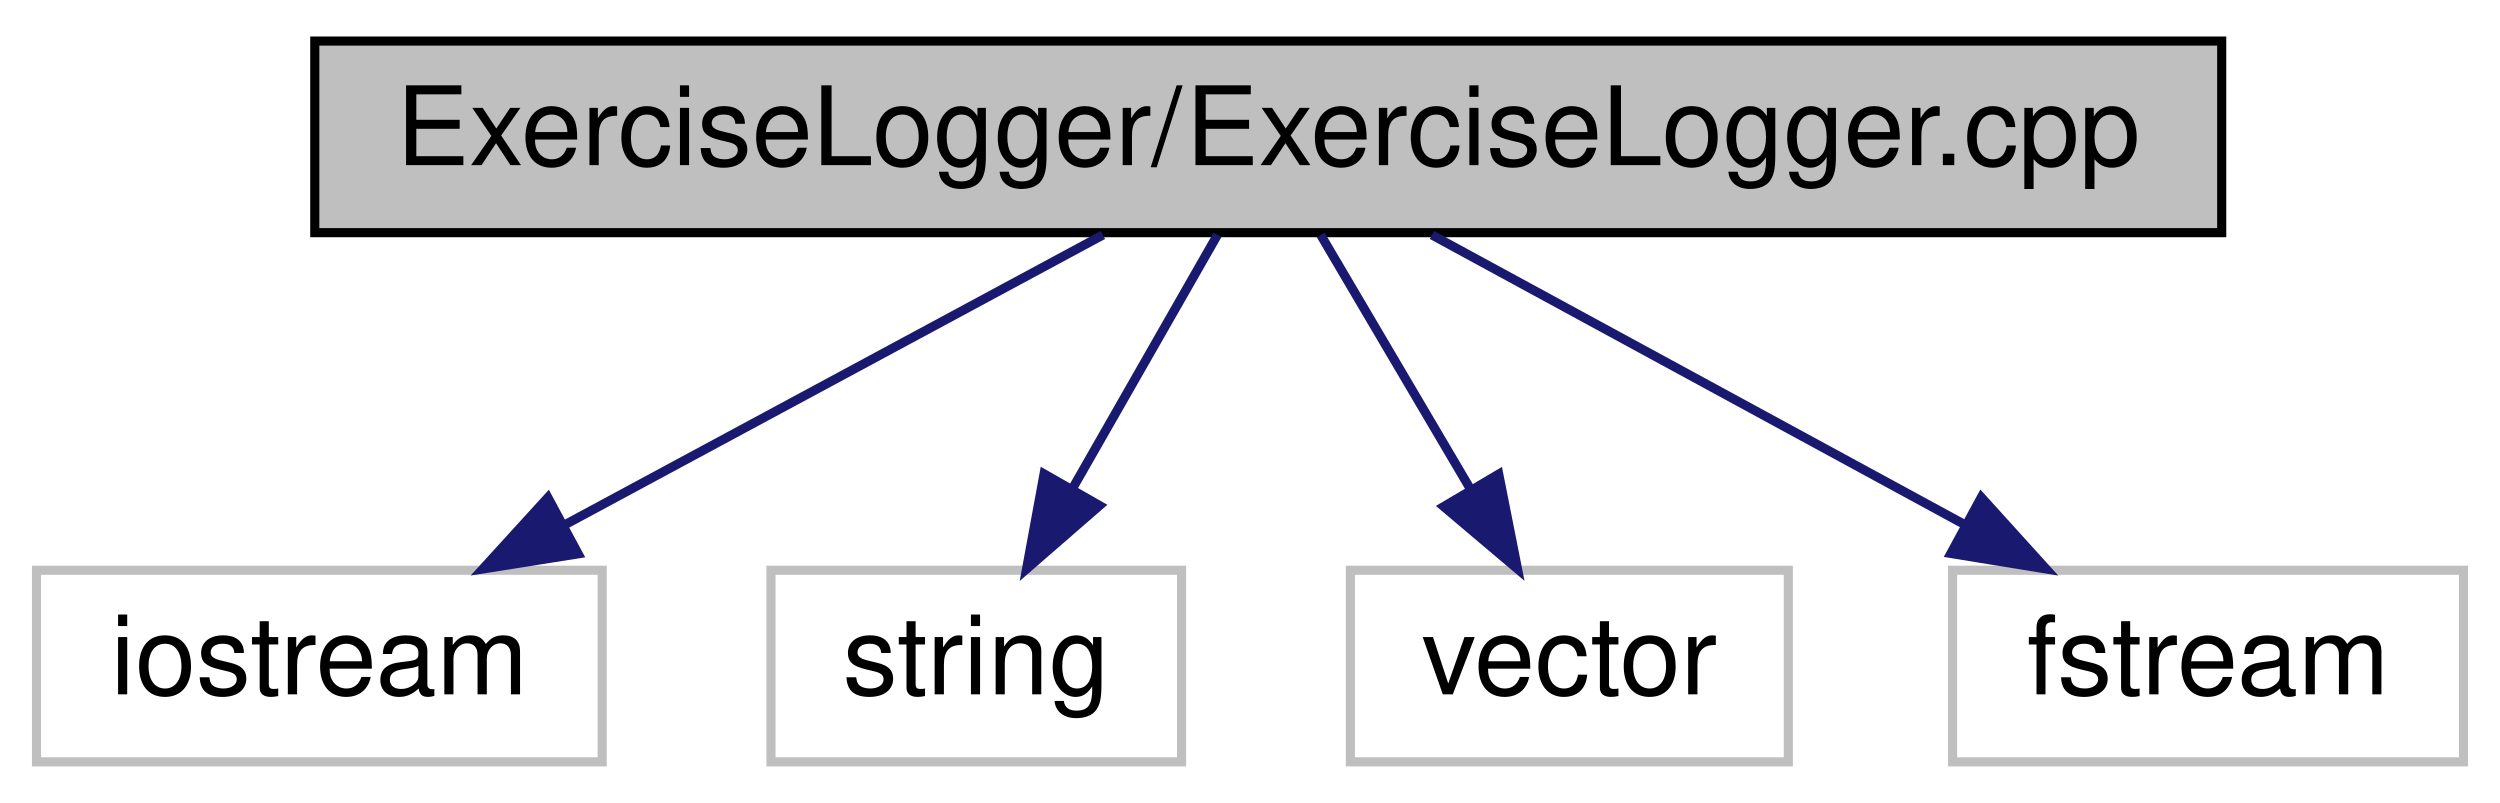
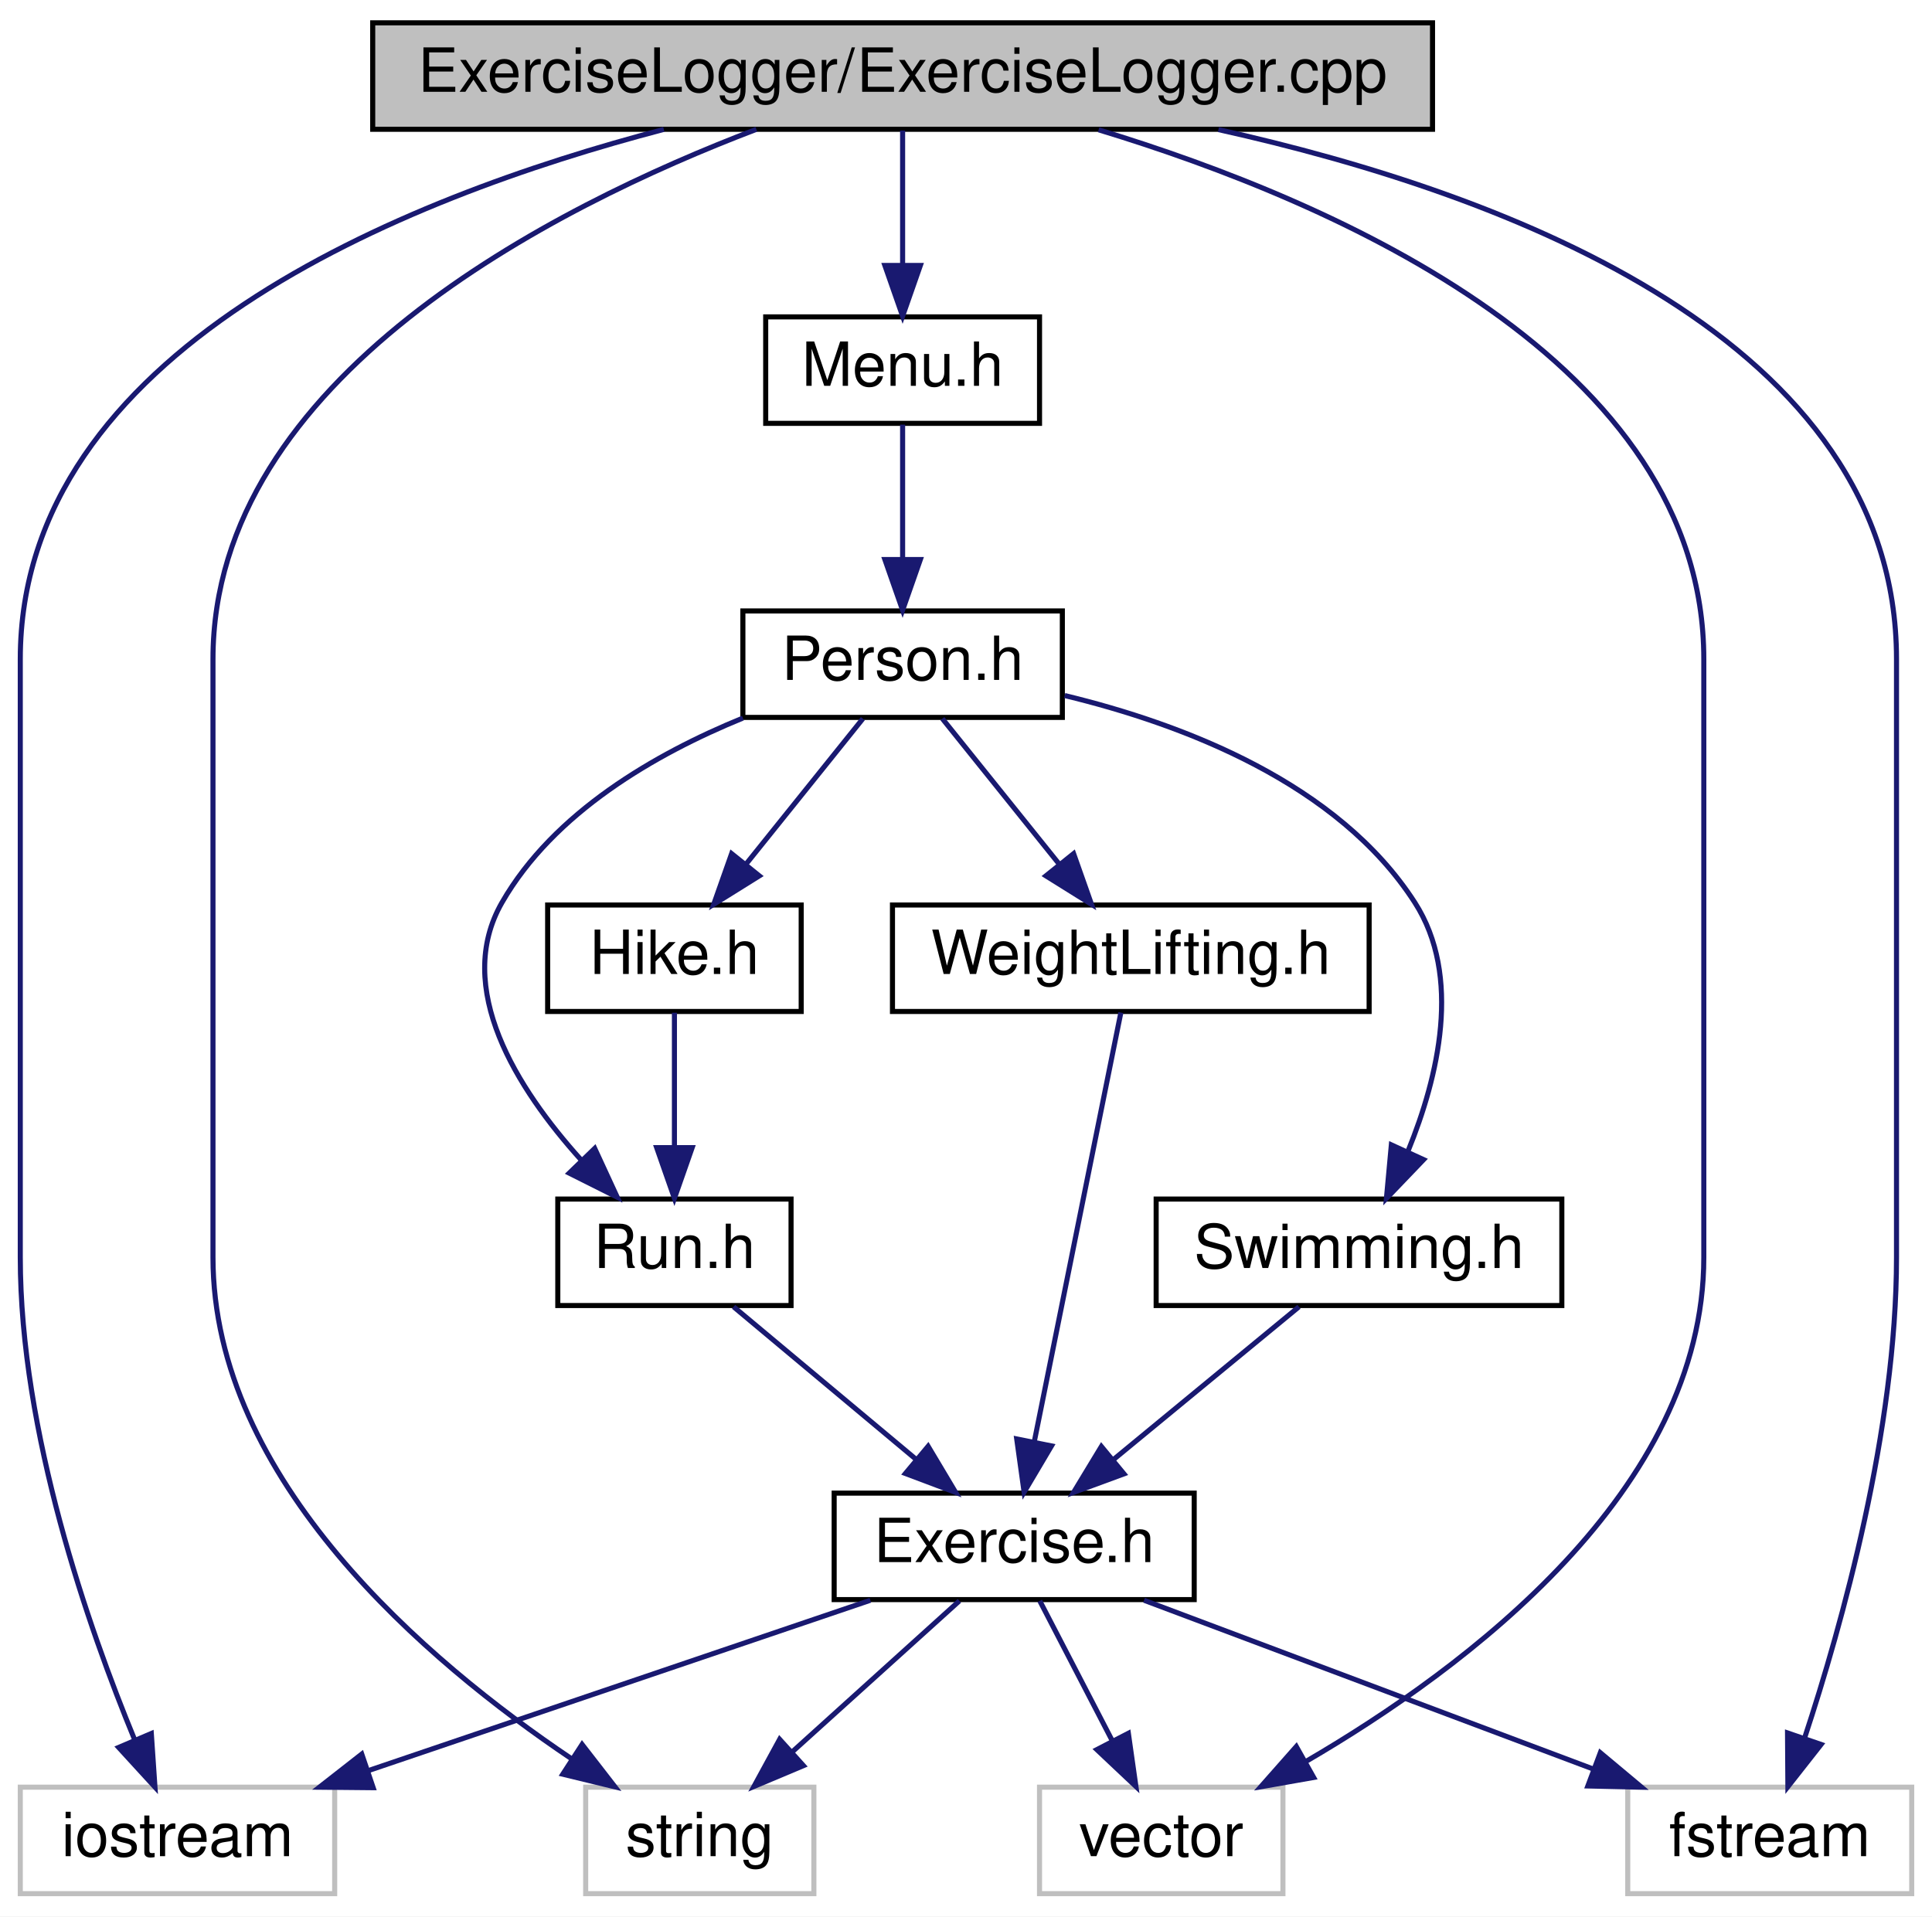
- <svg xmlns="http://www.w3.org/2000/svg" xmlns:xlink="http://www.w3.org/1999/xlink" width="274pt" height="88pt" viewBox="0.00 0.00 274.00 88.00">
-   <g id="graph0" class="graph" transform="scale(1 1) rotate(0) translate(4 84)">
-     <polygon fill="white" stroke="transparent" points="-4,4 -4,-84 270,-84 270,4 -4,4" />
+ <svg xmlns="http://www.w3.org/2000/svg" xmlns:xlink="http://www.w3.org/1999/xlink" width="381pt" height="378pt" viewBox="0.00 0.00 381.00 378.00">
+   <g id="graph0" class="graph" transform="scale(1 1) rotate(0) translate(4 374)">
+     <polygon fill="white" stroke="transparent" points="-4,4 -4,-374 377,-374 377,4 -4,4" />
    <g id="node1" class="node">
      <g id="a_node1">
        <a xlink:title=" ">
-           <polygon fill="#bfbfbf" stroke="black" points="30.5,-58.5 30.5,-79.5 239.5,-79.5 239.5,-58.5 30.5,-58.5" />
-           <text text-anchor="middle" x="135" y="-65.9" font-family="Helvetica,sans-Serif" font-size="12.00">ExerciseLogger/ExerciseLogger.cpp</text>
+           <polygon fill="#bfbfbf" stroke="black" points="69.5,-348.5 69.5,-369.5 278.5,-369.5 278.5,-348.5 69.5,-348.5" />
+           <text text-anchor="middle" x="174" y="-355.9" font-family="Helvetica,sans-Serif" font-size="12.00">ExerciseLogger/ExerciseLogger.cpp</text>
        </a>
      </g>
    </g>
    <g id="node2" class="node">
      <g id="a_node2">
        <a xlink:title=" ">
          <polygon fill="white" stroke="#bfbfbf" points="0,-0.5 0,-21.5 62,-21.5 62,-0.5 0,-0.5" />
          <text text-anchor="middle" x="31" y="-7.9" font-family="Helvetica,sans-Serif" font-size="12.00">iostream</text>
        </a>
      </g>
    </g>
    <g id="edge1" class="edge">
-       <path fill="none" stroke="midnightblue" d="M116.88,-58.25C100.55,-49.45 76.33,-36.41 57.77,-26.41" />
-       <polygon fill="midnightblue" stroke="midnightblue" points="59.37,-23.3 48.91,-21.64 56.05,-29.47 59.37,-23.3" />
+       <path fill="none" stroke="midnightblue" d="M126.91,-348.48C75.38,-334.99 0,-304.85 0,-244 0,-244 0,-244 0,-126 0,-91.47 13.4,-53.06 22.58,-30.8" />
+       <polygon fill="midnightblue" stroke="midnightblue" points="25.84,-32.09 26.56,-21.52 19.4,-29.34 25.84,-32.09" />
    </g>
    <g id="node3" class="node">
      <g id="a_node3">
        <a xlink:title=" ">
-           <polygon fill="white" stroke="#bfbfbf" points="80.5,-0.5 80.5,-21.5 125.5,-21.5 125.5,-0.5 80.5,-0.5" />
-           <text text-anchor="middle" x="103" y="-7.9" font-family="Helvetica,sans-Serif" font-size="12.00">string</text>
+           <polygon fill="white" stroke="#bfbfbf" points="111.5,-0.5 111.5,-21.5 156.5,-21.5 156.5,-0.5 111.5,-0.5" />
+           <text text-anchor="middle" x="134" y="-7.9" font-family="Helvetica,sans-Serif" font-size="12.00">string</text>
        </a>
      </g>
    </g>
    <g id="edge2" class="edge">
-       <path fill="none" stroke="midnightblue" d="M129.43,-58.25C125.07,-50.62 118.88,-39.79 113.59,-30.53" />
-       <polygon fill="midnightblue" stroke="midnightblue" points="116.51,-28.59 108.51,-21.64 110.43,-32.06 116.51,-28.59" />
+       <path fill="none" stroke="midnightblue" d="M145.16,-348.49C105.24,-333.29 38,-299.46 38,-244 38,-244 38,-244 38,-126 38,-82.11 80.16,-46.33 108.6,-27.18" />
+       <polygon fill="midnightblue" stroke="midnightblue" points="110.79,-29.93 117.28,-21.56 106.98,-24.06 110.79,-29.93" />
    </g>
    <g id="node4" class="node">
      <g id="a_node4">
        <a xlink:title=" ">
-           <polygon fill="white" stroke="#bfbfbf" points="144,-0.5 144,-21.5 192,-21.5 192,-0.5 144,-0.5" />
-           <text text-anchor="middle" x="168" y="-7.9" font-family="Helvetica,sans-Serif" font-size="12.00">vector</text>
+           <polygon fill="white" stroke="#bfbfbf" points="201,-0.5 201,-21.5 249,-21.5 249,-0.5 201,-0.5" />
+           <text text-anchor="middle" x="225" y="-7.9" font-family="Helvetica,sans-Serif" font-size="12.00">vector</text>
        </a>
      </g>
    </g>
    <g id="edge3" class="edge">
-       <path fill="none" stroke="midnightblue" d="M140.75,-58.25C145.24,-50.62 151.62,-39.79 157.08,-30.53" />
-       <polygon fill="midnightblue" stroke="midnightblue" points="160.26,-32.04 162.32,-21.64 154.23,-28.48 160.26,-32.04" />
+       <path fill="none" stroke="midnightblue" d="M212.65,-348.4C259.43,-334.19 332,-302.69 332,-244 332,-244 332,-244 332,-126 332,-80.05 285.21,-45.02 253.51,-26.56" />
+       <polygon fill="midnightblue" stroke="midnightblue" points="255.06,-23.42 244.63,-21.58 251.64,-29.52 255.06,-23.42" />
    </g>
    <g id="node5" class="node">
      <g id="a_node5">
        <a xlink:title=" ">
-           <polygon fill="white" stroke="#bfbfbf" points="210,-0.5 210,-21.5 266,-21.5 266,-0.5 210,-0.5" />
-           <text text-anchor="middle" x="238" y="-7.9" font-family="Helvetica,sans-Serif" font-size="12.00">fstream</text>
+           <polygon fill="white" stroke="#bfbfbf" points="317,-0.5 317,-21.5 373,-21.5 373,-0.5 317,-0.5" />
+           <text text-anchor="middle" x="345" y="-7.9" font-family="Helvetica,sans-Serif" font-size="12.00">fstream</text>
        </a>
      </g>
    </g>
    <g id="edge4" class="edge">
-       <path fill="none" stroke="midnightblue" d="M152.94,-58.25C169.04,-49.49 192.89,-36.53 211.24,-26.55" />
-       <polygon fill="midnightblue" stroke="midnightblue" points="213.15,-29.49 220.26,-21.64 209.81,-23.34 213.15,-29.49" />
+       <path fill="none" stroke="midnightblue" d="M236.28,-348.44C293.68,-335.68 370,-306.89 370,-244 370,-244 370,-244 370,-126 370,-92.05 359.29,-53.69 351.89,-31.25" />
+       <polygon fill="midnightblue" stroke="midnightblue" points="355.13,-29.93 348.58,-21.6 348.51,-32.2 355.13,-29.93" />
+     </g>
+     <g id="node6" class="node">
+       <g id="a_node6">
+         <a xlink:href="_menu_8h.html" target="_top" xlink:title=" ">
+           <polygon fill="white" stroke="black" points="147,-290.5 147,-311.5 201,-311.5 201,-290.5 147,-290.5" />
+           <text text-anchor="middle" x="174" y="-297.9" font-family="Helvetica,sans-Serif" font-size="12.00">Menu.h</text>
+         </a>
+       </g>
+     </g>
+     <g id="edge5" class="edge">
+       <path fill="none" stroke="midnightblue" d="M174,-348.25C174,-340.94 174,-330.69 174,-321.7" />
+       <polygon fill="midnightblue" stroke="midnightblue" points="177.5,-321.64 174,-311.64 170.5,-321.64 177.5,-321.64" />
+     </g>
+     <g id="node7" class="node">
+       <g id="a_node7">
+         <a xlink:href="_person_8h.html" target="_top" xlink:title=" ">
+           <polygon fill="white" stroke="black" points="142.5,-232.5 142.5,-253.5 205.5,-253.5 205.5,-232.5 142.5,-232.5" />
+           <text text-anchor="middle" x="174" y="-239.9" font-family="Helvetica,sans-Serif" font-size="12.00">Person.h</text>
+         </a>
+       </g>
+     </g>
+     <g id="edge6" class="edge">
+       <path fill="none" stroke="midnightblue" d="M174,-290.25C174,-282.94 174,-272.69 174,-263.7" />
+       <polygon fill="midnightblue" stroke="midnightblue" points="177.5,-263.64 174,-253.64 170.5,-263.64 177.5,-263.64" />
+     </g>
+     <g id="node8" class="node">
+       <g id="a_node8">
+         <a xlink:href="_run_8h.html" target="_top" xlink:title=" ">
+           <polygon fill="white" stroke="black" points="106,-116.5 106,-137.5 152,-137.5 152,-116.5 106,-116.5" />
+           <text text-anchor="middle" x="129" y="-123.9" font-family="Helvetica,sans-Serif" font-size="12.00">Run.h</text>
+         </a>
+       </g>
+     </g>
+     <g id="edge7" class="edge">
+       <path fill="none" stroke="midnightblue" d="M142.5,-232.37C125.18,-225.29 105.2,-213.75 95,-196 85.32,-179.16 98,-159.22 110.53,-145.3" />
+       <polygon fill="midnightblue" stroke="midnightblue" points="113.28,-147.49 117.72,-137.87 108.25,-142.62 113.28,-147.49" />
+     </g>
+     <g id="node10" class="node">
+       <g id="a_node10">
+         <a xlink:href="_weight_lifting_8h.html" target="_top" xlink:title=" ">
+           <polygon fill="white" stroke="black" points="172,-174.5 172,-195.5 266,-195.5 266,-174.5 172,-174.5" />
+           <text text-anchor="middle" x="219" y="-181.9" font-family="Helvetica,sans-Serif" font-size="12.00">WeightLifting.h</text>
+         </a>
+       </g>
+     </g>
+     <g id="edge13" class="edge">
+       <path fill="none" stroke="midnightblue" d="M181.84,-232.25C188.16,-224.38 197.22,-213.1 204.81,-203.65" />
+       <polygon fill="midnightblue" stroke="midnightblue" points="207.72,-205.63 211.25,-195.64 202.26,-201.25 207.72,-205.63" />
+     </g>
+     <g id="node11" class="node">
+       <g id="a_node11">
+         <a xlink:href="_swimming_8h.html" target="_top" xlink:title=" ">
+           <polygon fill="white" stroke="black" points="224,-116.5 224,-137.5 304,-137.5 304,-116.5 224,-116.5" />
+           <text text-anchor="middle" x="264" y="-123.9" font-family="Helvetica,sans-Serif" font-size="12.00">Swimming.h</text>
+         </a>
+       </g>
+     </g>
+     <g id="edge15" class="edge">
+       <path fill="none" stroke="midnightblue" d="M205.97,-236.81C229.49,-231.13 259.88,-219.5 275,-196 284.37,-181.43 279.62,-161.58 273.72,-147.09" />
+       <polygon fill="midnightblue" stroke="midnightblue" points="276.74,-145.28 269.41,-137.63 270.38,-148.19 276.74,-145.28" />
+     </g>
+     <g id="node12" class="node">
+       <g id="a_node12">
+         <a xlink:href="_hike_8h.html" target="_top" xlink:title=" ">
+           <polygon fill="white" stroke="black" points="104,-174.5 104,-195.5 154,-195.5 154,-174.5 104,-174.5" />
+           <text text-anchor="middle" x="129" y="-181.9" font-family="Helvetica,sans-Serif" font-size="12.00">Hike.h</text>
+         </a>
+       </g>
+     </g>
+     <g id="edge17" class="edge">
+       <path fill="none" stroke="midnightblue" d="M166.16,-232.25C159.84,-224.38 150.78,-213.1 143.19,-203.65" />
+       <polygon fill="midnightblue" stroke="midnightblue" points="145.74,-201.25 136.75,-195.64 140.28,-205.63 145.74,-201.25" />
+     </g>
+     <g id="node9" class="node">
+       <g id="a_node9">
+         <a xlink:href="_exercise_8h.html" target="_top" xlink:title=" ">
+           <polygon fill="white" stroke="black" points="160.5,-58.5 160.5,-79.5 231.5,-79.5 231.5,-58.5 160.5,-58.5" />
+           <text text-anchor="middle" x="196" y="-65.9" font-family="Helvetica,sans-Serif" font-size="12.00">Exercise.h</text>
+         </a>
+       </g>
+     </g>
+     <g id="edge8" class="edge">
+       <path fill="none" stroke="midnightblue" d="M140.67,-116.25C150.57,-107.97 164.96,-95.94 176.59,-86.22" />
+       <polygon fill="midnightblue" stroke="midnightblue" points="179.03,-88.74 184.46,-79.64 174.55,-83.37 179.03,-88.74" />
+     </g>
+     <g id="edge10" class="edge">
+       <path fill="none" stroke="midnightblue" d="M167.64,-58.37C140.32,-49.1 98.82,-35.02 68.73,-24.8" />
+       <polygon fill="midnightblue" stroke="midnightblue" points="69.59,-21.4 58.99,-21.5 67.34,-28.03 69.59,-21.4" />
+     </g>
+     <g id="edge9" class="edge">
+       <path fill="none" stroke="midnightblue" d="M185.2,-58.25C176.13,-50.05 162.98,-38.17 152.28,-28.51" />
+       <polygon fill="midnightblue" stroke="midnightblue" points="154.44,-25.75 144.68,-21.64 149.75,-30.94 154.44,-25.75" />
+     </g>
+     <g id="edge11" class="edge">
+       <path fill="none" stroke="midnightblue" d="M201.05,-58.25C205,-50.62 210.61,-39.79 215.41,-30.53" />
+       <polygon fill="midnightblue" stroke="midnightblue" points="218.52,-32.13 220.01,-21.64 212.3,-28.91 218.52,-32.13" />
+     </g>
+     <g id="edge12" class="edge">
+       <path fill="none" stroke="midnightblue" d="M221.61,-58.37C246.07,-49.18 283.11,-35.26 310.22,-25.07" />
+       <polygon fill="midnightblue" stroke="midnightblue" points="311.59,-28.3 319.72,-21.5 309.13,-21.74 311.59,-28.3" />
+     </g>
+     <g id="edge14" class="edge">
+       <path fill="none" stroke="midnightblue" d="M217.04,-174.28C213.27,-155.6 204.95,-114.37 199.98,-89.72" />
+       <polygon fill="midnightblue" stroke="midnightblue" points="203.36,-88.81 197.96,-79.69 196.5,-90.19 203.36,-88.81" />
+     </g>
+     <g id="edge16" class="edge">
+       <path fill="none" stroke="midnightblue" d="M252.16,-116.25C242.11,-107.97 227.5,-95.94 215.7,-86.22" />
+       <polygon fill="midnightblue" stroke="midnightblue" points="217.65,-83.3 207.71,-79.64 213.2,-88.7 217.65,-83.3" />
+     </g>
+     <g id="edge18" class="edge">
+       <path fill="none" stroke="midnightblue" d="M129,-174.25C129,-166.94 129,-156.69 129,-147.7" />
+       <polygon fill="midnightblue" stroke="midnightblue" points="132.5,-147.64 129,-137.64 125.5,-147.64 132.5,-147.64" />
    </g>
  </g>
</svg>
